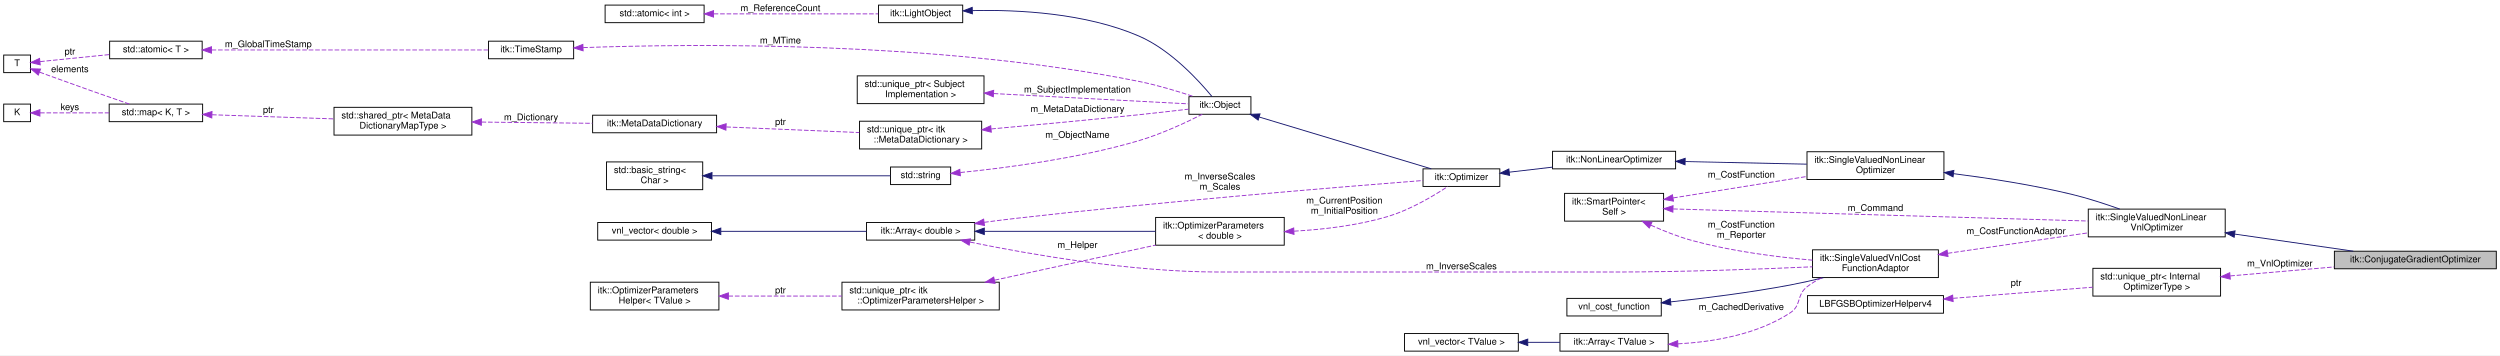
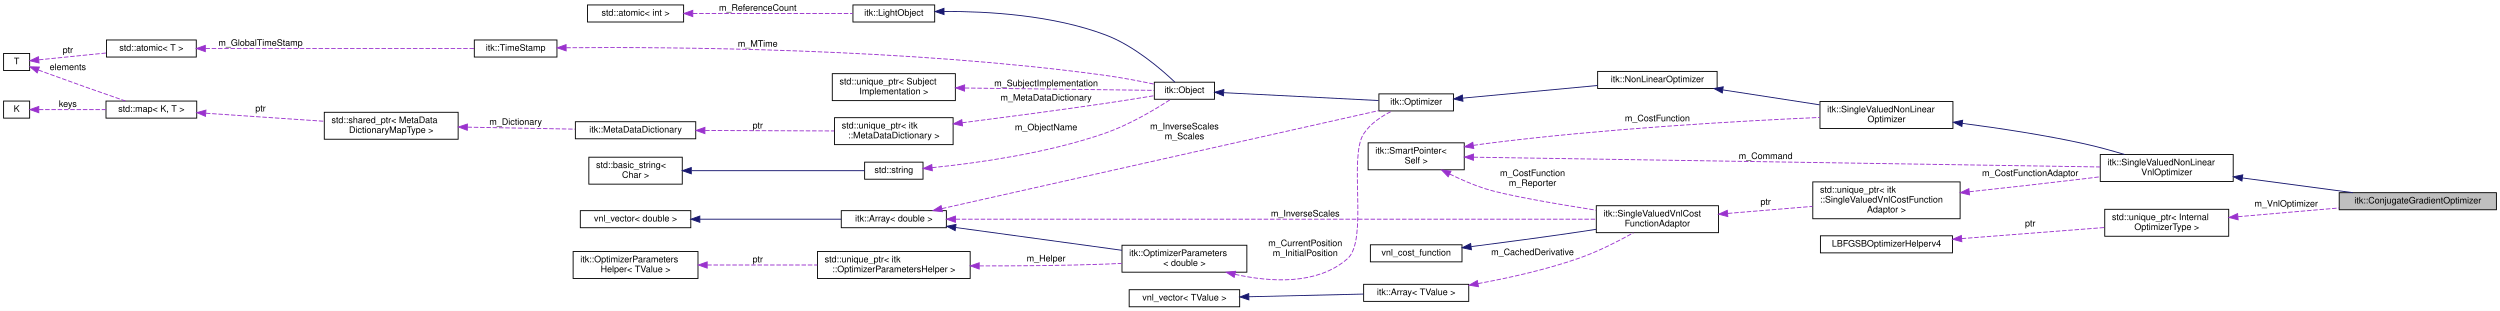
- <svg xmlns="http://www.w3.org/2000/svg" xmlns:xlink="http://www.w3.org/1999/xlink" width="2702pt" height="384pt" viewBox="0.00 0.00 2702.00 384.00">
-   <g id="graph0" class="graph" transform="scale(1 1) rotate(0) translate(4 380)">
-     <polygon fill="white" stroke="transparent" points="-4,4 -4,-380 2698,-380 2698,4 -4,4" />
+ <svg xmlns="http://www.w3.org/2000/svg" xmlns:xlink="http://www.w3.org/1999/xlink" width="2783pt" height="346pt" viewBox="0.00 0.00 2783.00 346.00">
+   <g id="graph0" class="graph" transform="scale(1 1) rotate(0) translate(4 342)">
+     <polygon fill="white" stroke="transparent" points="-4,4 -4,-342 2779,-342 2779,4 -4,4" />
    <g id="node1" class="node">
      <g id="a_node1">
        <a xlink:title="Wrap of the vnl_conjugate_gradient.">
-           <polygon fill="#bfbfbf" stroke="black" points="2519,-89.5 2519,-108.5 2694,-108.5 2694,-89.5 2519,-89.5" />
-           <text text-anchor="middle" x="2606.5" y="-96.5" font-family="Helvetica,sans-Serif" font-size="10.00">itk::ConjugateGradientOptimizer</text>
+           <polygon fill="#bfbfbf" stroke="black" points="2600,-108.5 2600,-127.5 2775,-127.5 2775,-108.5 2600,-108.5" />
+           <text text-anchor="middle" x="2687.5" y="-115.5" font-family="Helvetica,sans-Serif" font-size="10.00">itk::ConjugateGradientOptimizer</text>
        </a>
      </g>
    </g>
    <g id="node2" class="node">
      <g id="a_node2">
        <a xlink:href="classitk_1_1SingleValuedNonLinearVnlOptimizer.html" target="_top" xlink:title="This class is a base for the Optimization methods that optimize a single valued function.">
-           <polygon fill="white" stroke="black" points="2253,-124 2253,-154 2401,-154 2401,-124 2253,-124" />
-           <text text-anchor="start" x="2261" y="-142" font-family="Helvetica,sans-Serif" font-size="10.00">itk::SingleValuedNonLinear</text>
-           <text text-anchor="middle" x="2327" y="-131" font-family="Helvetica,sans-Serif" font-size="10.00">VnlOptimizer</text>
+           <polygon fill="white" stroke="black" points="2334,-140 2334,-170 2482,-170 2482,-140 2334,-140" />
+           <text text-anchor="start" x="2342" y="-158" font-family="Helvetica,sans-Serif" font-size="10.00">itk::SingleValuedNonLinear</text>
+           <text text-anchor="middle" x="2408" y="-147" font-family="Helvetica,sans-Serif" font-size="10.00">VnlOptimizer</text>
        </a>
      </g>
    </g>
    <g id="edge1" class="edge">
-       <path fill="none" stroke="midnightblue" d="M2411.25,-127C2452.26,-121.09 2501.01,-114.06 2539.42,-108.53" />
-       <polygon fill="midnightblue" stroke="midnightblue" points="2410.67,-123.55 2401.27,-128.44 2411.67,-130.48 2410.67,-123.55" />
+       <path fill="none" stroke="midnightblue" d="M2492.58,-143.86C2531.69,-138.64 2577.78,-132.5 2615.22,-127.5" />
+       <polygon fill="midnightblue" stroke="midnightblue" points="2491.72,-140.44 2482.27,-145.23 2492.65,-147.38 2491.72,-140.44" />
    </g>
    <g id="node3" class="node">
      <g id="a_node3">
        <a xlink:href="classitk_1_1SingleValuedNonLinearOptimizer.html" target="_top" xlink:title="This class is a base for the Optimization methods that optimize a single valued function.">
-           <polygon fill="white" stroke="black" points="1949,-186 1949,-216 2097,-216 2097,-186 1949,-186" />
-           <text text-anchor="start" x="1957" y="-204" font-family="Helvetica,sans-Serif" font-size="10.00">itk::SingleValuedNonLinear</text>
-           <text text-anchor="middle" x="2023" y="-193" font-family="Helvetica,sans-Serif" font-size="10.00">Optimizer</text>
+           <polygon fill="white" stroke="black" points="2022,-199 2022,-229 2170,-229 2170,-199 2022,-199" />
+           <text text-anchor="start" x="2030" y="-217" font-family="Helvetica,sans-Serif" font-size="10.00">itk::SingleValuedNonLinear</text>
+           <text text-anchor="middle" x="2096" y="-206" font-family="Helvetica,sans-Serif" font-size="10.00">Optimizer</text>
        </a>
      </g>
    </g>
    <g id="edge2" class="edge">
-       <path fill="none" stroke="midnightblue" d="M2107.64,-192.28C2146.66,-187.3 2193.54,-180.02 2235,-170 2252.36,-165.81 2271.1,-159.7 2287.04,-154.02" />
-       <polygon fill="midnightblue" stroke="midnightblue" points="2106.87,-188.84 2097.38,-193.55 2107.74,-195.79 2106.87,-188.84" />
+       <path fill="none" stroke="midnightblue" d="M2180.44,-204.66C2221.52,-199.34 2271.63,-191.77 2316,-182 2330.81,-178.74 2346.72,-174.34 2361.04,-170.03" />
+       <polygon fill="midnightblue" stroke="midnightblue" points="2179.95,-201.2 2170.48,-205.93 2180.84,-208.14 2179.95,-201.2" />
    </g>
    <g id="node4" class="node">
      <g id="a_node4">
        <a xlink:href="classitk_1_1NonLinearOptimizer.html" target="_top" xlink:title="Wrap of the vnl_nonlinear_minimizer to be adapted.">
-           <polygon fill="white" stroke="black" points="1674,-197.5 1674,-216.5 1807,-216.5 1807,-197.5 1674,-197.5" />
-           <text text-anchor="middle" x="1740.5" y="-204.5" font-family="Helvetica,sans-Serif" font-size="10.00">itk::NonLinearOptimizer</text>
+           <polygon fill="white" stroke="black" points="1774.5,-243.5 1774.5,-262.5 1907.5,-262.5 1907.5,-243.5 1774.5,-243.5" />
+           <text text-anchor="middle" x="1841" y="-250.5" font-family="Helvetica,sans-Serif" font-size="10.00">itk::NonLinearOptimizer</text>
        </a>
      </g>
    </g>
    <g id="edge3" class="edge">
-       <path fill="none" stroke="midnightblue" d="M1817.43,-205.38C1858.25,-204.5 1908.35,-203.43 1948.75,-202.57" />
-       <polygon fill="midnightblue" stroke="midnightblue" points="1817.19,-201.88 1807.26,-205.59 1817.34,-208.88 1817.19,-201.88" />
+       <path fill="none" stroke="midnightblue" d="M1914.12,-241.88C1947.78,-236.69 1987.79,-230.53 2021.61,-225.31" />
+       <polygon fill="midnightblue" stroke="midnightblue" points="1913.24,-238.48 1903.89,-243.46 1914.31,-245.4 1913.24,-238.48" />
    </g>
    <g id="node5" class="node">
      <g id="a_node5">
        <a xlink:href="classitk_1_1Optimizer.html" target="_top" xlink:title="Generic representation for an optimization method.">
-           <polygon fill="white" stroke="black" points="1534,-178.5 1534,-197.5 1617,-197.5 1617,-178.5 1534,-178.5" />
-           <text text-anchor="middle" x="1575.5" y="-185.5" font-family="Helvetica,sans-Serif" font-size="10.00">itk::Optimizer</text>
+           <polygon fill="white" stroke="black" points="1531,-218.5 1531,-237.5 1614,-237.5 1614,-218.5 1531,-218.5" />
+           <text text-anchor="middle" x="1572.5" y="-225.5" font-family="Helvetica,sans-Serif" font-size="10.00">itk::Optimizer</text>
        </a>
      </g>
    </g>
    <g id="edge4" class="edge">
-       <path fill="none" stroke="midnightblue" d="M1627.18,-193.91C1641.98,-195.63 1658.38,-197.54 1673.97,-199.36" />
-       <polygon fill="midnightblue" stroke="midnightblue" points="1627.55,-190.43 1617.21,-192.75 1626.74,-197.38 1627.55,-190.43" />
+       <path fill="none" stroke="midnightblue" d="M1624.41,-232.78C1667.01,-236.77 1728.09,-242.5 1774.37,-246.84" />
+       <polygon fill="midnightblue" stroke="midnightblue" points="1624.55,-229.27 1614.27,-231.82 1623.9,-236.24 1624.55,-229.27" />
    </g>
    <g id="node6" class="node">
      <g id="a_node6">
        <a xlink:href="classitk_1_1Object.html" target="_top" xlink:title="Base class for most ITK classes.">
-           <polygon fill="white" stroke="black" points="1281,-256.5 1281,-275.5 1348,-275.5 1348,-256.5 1281,-256.5" />
-           <text text-anchor="middle" x="1314.5" y="-263.5" font-family="Helvetica,sans-Serif" font-size="10.00">itk::Object</text>
+           <polygon fill="white" stroke="black" points="1281,-231.5 1281,-250.5 1348,-250.5 1348,-231.5 1281,-231.5" />
+           <text text-anchor="middle" x="1314.5" y="-238.5" font-family="Helvetica,sans-Serif" font-size="10.00">itk::Object</text>
        </a>
      </g>
    </g>
    <g id="edge5" class="edge">
-       <path fill="none" stroke="midnightblue" d="M1357.12,-253.46C1408.93,-237.86 1496.24,-211.57 1542.89,-197.52" />
-       <polygon fill="midnightblue" stroke="midnightblue" points="1355.82,-250.2 1347.26,-256.44 1357.84,-256.9 1355.82,-250.2" />
+       <path fill="none" stroke="midnightblue" d="M1358.24,-238.83C1406.18,-236.4 1483.38,-232.47 1530.57,-230.08" />
+       <polygon fill="midnightblue" stroke="midnightblue" points="1357.99,-235.34 1348.18,-239.34 1358.35,-242.33 1357.99,-235.34" />
    </g>
    <g id="node7" class="node">
      <g id="a_node7">
        <a xlink:href="classitk_1_1LightObject.html" target="_top" xlink:title="Light weight base class for most itk classes.">
-           <polygon fill="white" stroke="black" points="945.5,-355.5 945.5,-374.5 1036.5,-374.5 1036.5,-355.5 945.5,-355.5" />
-           <text text-anchor="middle" x="991" y="-362.5" font-family="Helvetica,sans-Serif" font-size="10.00">itk::LightObject</text>
+           <polygon fill="white" stroke="black" points="945.5,-317.5 945.5,-336.5 1036.5,-336.5 1036.5,-317.5 945.5,-317.5" />
+           <text text-anchor="middle" x="991" y="-324.5" font-family="Helvetica,sans-Serif" font-size="10.00">itk::LightObject</text>
        </a>
      </g>
    </g>
    <g id="edge6" class="edge">
-       <path fill="none" stroke="midnightblue" d="M1046.99,-368.55C1096.17,-369.64 1169.19,-365.99 1227,-341 1261.48,-326.09 1292.2,-292.32 1305.91,-275.66" />
-       <polygon fill="midnightblue" stroke="midnightblue" points="1046.97,-365.05 1036.87,-368.25 1046.76,-372.05 1046.97,-365.05" />
+       <path fill="none" stroke="midnightblue" d="M1046.91,-329.26C1095.73,-329.45 1168.27,-325.23 1227,-303 1258.45,-291.1 1288.9,-264.78 1303.88,-250.56" />
+       <polygon fill="midnightblue" stroke="midnightblue" points="1046.9,-325.76 1036.86,-329.15 1046.83,-332.76 1046.9,-325.76" />
    </g>
    <g id="node8" class="node">
      <g id="a_node8">
        <a xlink:title=" ">
-           <polygon fill="white" stroke="black" points="650,-355.5 650,-374.5 757,-374.5 757,-355.5 650,-355.5" />
-           <text text-anchor="middle" x="703.5" y="-362.5" font-family="Helvetica,sans-Serif" font-size="10.00">std::atomic&lt; int &gt;</text>
+           <polygon fill="white" stroke="black" points="650,-317.5 650,-336.5 757,-336.5 757,-317.5 650,-317.5" />
+           <text text-anchor="middle" x="703.5" y="-324.5" font-family="Helvetica,sans-Serif" font-size="10.00">std::atomic&lt; int &gt;</text>
        </a>
      </g>
    </g>
    <g id="edge7" class="edge">
-       <path fill="none" stroke="#9a32cd" stroke-dasharray="5,2" d="M767.31,-365C821.11,-365 897.26,-365 945.12,-365" />
-       <polygon fill="#9a32cd" stroke="#9a32cd" points="767.2,-361.5 757.2,-365 767.2,-368.5 767.2,-361.5" />
-       <text text-anchor="middle" x="839.5" y="-368" font-family="Helvetica,sans-Serif" font-size="10.00"> m_ReferenceCount</text>
+       <path fill="none" stroke="#9a32cd" stroke-dasharray="5,2" d="M767.31,-327C821.11,-327 897.26,-327 945.12,-327" />
+       <polygon fill="#9a32cd" stroke="#9a32cd" points="767.2,-323.5 757.2,-327 767.2,-330.5 767.2,-323.5" />
+       <text text-anchor="middle" x="839.5" y="-330" font-family="Helvetica,sans-Serif" font-size="10.00"> m_ReferenceCount</text>
    </g>
    <g id="node9" class="node">
      <g id="a_node9">
        <a xlink:href="classitk_1_1TimeStamp.html" target="_top" xlink:title="Generate a unique, increasing time value.">
-           <polygon fill="white" stroke="black" points="524,-316.5 524,-335.5 616,-335.5 616,-316.5 524,-316.5" />
-           <text text-anchor="middle" x="570" y="-323.5" font-family="Helvetica,sans-Serif" font-size="10.00">itk::TimeStamp</text>
+           <polygon fill="white" stroke="black" points="524,-278.5 524,-297.5 616,-297.5 616,-278.5 524,-278.5" />
+           <text text-anchor="middle" x="570" y="-285.5" font-family="Helvetica,sans-Serif" font-size="10.00">itk::TimeStamp</text>
        </a>
      </g>
    </g>
    <g id="edge8" class="edge">
-       <path fill="none" stroke="#9a32cd" stroke-dasharray="5,2" d="M626.3,-328.55C740.07,-332.62 1008.01,-336.11 1227,-292 1247.29,-287.91 1269.66,-281.13 1286.56,-275.51" />
-       <polygon fill="#9a32cd" stroke="#9a32cd" points="626.23,-325.05 616.11,-328.17 625.97,-332.04 626.23,-325.05" />
-       <text text-anchor="middle" x="839.5" y="-333" font-family="Helvetica,sans-Serif" font-size="10.00"> m_MTime</text>
+       <path fill="none" stroke="#9a32cd" stroke-dasharray="5,2" d="M626.35,-288.85C739.67,-289.85 1006.03,-288.39 1227,-258 1244.89,-255.54 1264.67,-251.74 1280.79,-248.35" />
+       <polygon fill="#9a32cd" stroke="#9a32cd" points="626.23,-285.35 616.19,-288.75 626.16,-292.35 626.23,-285.35" />
+       <text text-anchor="middle" x="839.5" y="-290" font-family="Helvetica,sans-Serif" font-size="10.00"> m_MTime</text>
    </g>
    <g id="node10" class="node">
      <g id="a_node10">
        <a xlink:title=" ">
-           <polygon fill="white" stroke="black" points="114.5,-316.5 114.5,-335.5 214.5,-335.5 214.5,-316.5 114.5,-316.5" />
-           <text text-anchor="middle" x="164.5" y="-323.5" font-family="Helvetica,sans-Serif" font-size="10.00">std::atomic&lt; T &gt;</text>
+           <polygon fill="white" stroke="black" points="114.5,-278.5 114.5,-297.5 214.5,-297.5 214.5,-278.5 114.5,-278.5" />
+           <text text-anchor="middle" x="164.5" y="-285.5" font-family="Helvetica,sans-Serif" font-size="10.00">std::atomic&lt; T &gt;</text>
        </a>
      </g>
    </g>
    <g id="edge9" class="edge">
-       <path fill="none" stroke="#9a32cd" stroke-dasharray="5,2" d="M224.66,-326C306.06,-326 450.8,-326 523.98,-326" />
-       <polygon fill="#9a32cd" stroke="#9a32cd" points="224.57,-322.5 214.57,-326 224.57,-329.5 224.57,-322.5" />
-       <text text-anchor="middle" x="286" y="-329" font-family="Helvetica,sans-Serif" font-size="10.00"> m_GlobalTimeStamp</text>
+       <path fill="none" stroke="#9a32cd" stroke-dasharray="5,2" d="M224.66,-288C306.06,-288 450.8,-288 523.98,-288" />
+       <polygon fill="#9a32cd" stroke="#9a32cd" points="224.57,-284.5 214.57,-288 224.57,-291.5 224.57,-284.5" />
+       <text text-anchor="middle" x="286" y="-291" font-family="Helvetica,sans-Serif" font-size="10.00"> m_GlobalTimeStamp</text>
    </g>
    <g id="node11" class="node">
      <g id="a_node11">
        <a xlink:title=" ">
-           <polygon fill="white" stroke="black" points="0,-301.5 0,-320.5 29,-320.5 29,-301.5 0,-301.5" />
-           <text text-anchor="middle" x="14.5" y="-308.5" font-family="Helvetica,sans-Serif" font-size="10.00">T</text>
+           <polygon fill="white" stroke="black" points="0,-263.5 0,-282.5 29,-282.5 29,-263.5 0,-263.5" />
+           <text text-anchor="middle" x="14.5" y="-270.5" font-family="Helvetica,sans-Serif" font-size="10.00">T</text>
        </a>
      </g>
    </g>
    <g id="edge10" class="edge">
-       <path fill="none" stroke="#9a32cd" stroke-dasharray="5,2" d="M39.33,-313.42C59.54,-315.46 89.19,-318.47 114.45,-321.03" />
-       <polygon fill="#9a32cd" stroke="#9a32cd" points="39.46,-309.91 29.16,-312.38 38.75,-316.87 39.46,-309.91" />
-       <text text-anchor="middle" x="71.5" y="-321" font-family="Helvetica,sans-Serif" font-size="10.00"> ptr</text>
+       <path fill="none" stroke="#9a32cd" stroke-dasharray="5,2" d="M39.33,-275.42C59.54,-277.46 89.19,-280.47 114.45,-283.03" />
+       <polygon fill="#9a32cd" stroke="#9a32cd" points="39.46,-271.91 29.16,-274.38 38.75,-278.87 39.46,-271.91" />
+       <text text-anchor="middle" x="71.5" y="-283" font-family="Helvetica,sans-Serif" font-size="10.00"> ptr</text>
    </g>
    <g id="node16" class="node">
      <g id="a_node16">
        <a xlink:title=" ">
-           <polygon fill="white" stroke="black" points="114,-248.5 114,-267.5 215,-267.5 215,-248.5 114,-248.5" />
-           <text text-anchor="middle" x="164.5" y="-255.5" font-family="Helvetica,sans-Serif" font-size="10.00">std::map&lt; K, T &gt;</text>
+           <polygon fill="white" stroke="black" points="114,-210.5 114,-229.5 215,-229.5 215,-210.5 114,-210.5" />
+           <text text-anchor="middle" x="164.5" y="-217.5" font-family="Helvetica,sans-Serif" font-size="10.00">std::map&lt; K, T &gt;</text>
        </a>
      </g>
    </g>
    <g id="edge17" class="edge">
-       <path fill="none" stroke="#9a32cd" stroke-dasharray="5,2" d="M38.86,-302.02C41.6,-300.99 44.36,-299.97 47,-299 77.2,-287.94 112.01,-275.76 135.65,-267.58" />
-       <polygon fill="#9a32cd" stroke="#9a32cd" points="37.38,-298.84 29.27,-305.67 39.86,-305.39 37.38,-298.84" />
-       <text text-anchor="middle" x="71.5" y="-302" font-family="Helvetica,sans-Serif" font-size="10.00"> elements</text>
+       <path fill="none" stroke="#9a32cd" stroke-dasharray="5,2" d="M38.86,-264.02C41.6,-262.99 44.36,-261.97 47,-261 77.2,-249.94 112.01,-237.76 135.65,-229.58" />
+       <polygon fill="#9a32cd" stroke="#9a32cd" points="37.38,-260.84 29.27,-267.67 39.86,-267.39 37.38,-260.84" />
+       <text text-anchor="middle" x="71.5" y="-264" font-family="Helvetica,sans-Serif" font-size="10.00"> elements</text>
    </g>
    <g id="node12" class="node">
      <g id="a_node12">
        <a xlink:title=" ">
-           <polygon fill="white" stroke="black" points="922.5,-268 922.5,-298 1059.5,-298 1059.5,-268 922.5,-268" />
-           <text text-anchor="start" x="930.5" y="-286" font-family="Helvetica,sans-Serif" font-size="10.00">std::unique_ptr&lt; Subject</text>
-           <text text-anchor="middle" x="991" y="-275" font-family="Helvetica,sans-Serif" font-size="10.00">Implementation &gt;</text>
+           <polygon fill="white" stroke="black" points="922.5,-230 922.5,-260 1059.5,-260 1059.5,-230 922.5,-230" />
+           <text text-anchor="start" x="930.5" y="-248" font-family="Helvetica,sans-Serif" font-size="10.00">std::unique_ptr&lt; Subject</text>
+           <text text-anchor="middle" x="991" y="-237" font-family="Helvetica,sans-Serif" font-size="10.00">Implementation &gt;</text>
        </a>
      </g>
    </g>
    <g id="edge11" class="edge">
-       <path fill="none" stroke="#9a32cd" stroke-dasharray="5,2" d="M1069.95,-278.88C1137.37,-275.31 1231.51,-270.34 1280.67,-267.74" />
-       <polygon fill="#9a32cd" stroke="#9a32cd" points="1069.59,-275.39 1059.79,-279.42 1069.96,-282.38 1069.59,-275.39" />
-       <text text-anchor="middle" x="1160.5" y="-280" font-family="Helvetica,sans-Serif" font-size="10.00"> m_SubjectImplementation</text>
+       <path fill="none" stroke="#9a32cd" stroke-dasharray="5,2" d="M1069.95,-244.03C1137.37,-243.19 1231.51,-242.02 1280.67,-241.41" />
+       <polygon fill="#9a32cd" stroke="#9a32cd" points="1069.74,-240.53 1059.79,-244.16 1069.83,-247.53 1069.74,-240.53" />
+       <text text-anchor="middle" x="1160.5" y="-246" font-family="Helvetica,sans-Serif" font-size="10.00"> m_SubjectImplementation</text>
    </g>
    <g id="node13" class="node">
      <g id="a_node13">
        <a xlink:title=" ">
-           <polygon fill="white" stroke="black" points="925,-219 925,-249 1057,-249 1057,-219 925,-219" />
-           <text text-anchor="start" x="933" y="-237" font-family="Helvetica,sans-Serif" font-size="10.00">std::unique_ptr&lt; itk</text>
-           <text text-anchor="middle" x="991" y="-226" font-family="Helvetica,sans-Serif" font-size="10.00">::MetaDataDictionary &gt;</text>
+           <polygon fill="white" stroke="black" points="925,-181 925,-211 1057,-211 1057,-181 925,-181" />
+           <text text-anchor="start" x="933" y="-199" font-family="Helvetica,sans-Serif" font-size="10.00">std::unique_ptr&lt; itk</text>
+           <text text-anchor="middle" x="991" y="-188" font-family="Helvetica,sans-Serif" font-size="10.00">::MetaDataDictionary &gt;</text>
        </a>
      </g>
    </g>
    <g id="edge12" class="edge">
-       <path fill="none" stroke="#9a32cd" stroke-dasharray="5,2" d="M1067.34,-240.63C1113.46,-244.8 1173.67,-250.42 1227,-256 1244.74,-257.86 1264.51,-260.13 1280.66,-262.03" />
-       <polygon fill="#9a32cd" stroke="#9a32cd" points="1067.4,-237.12 1057.12,-239.71 1066.77,-244.1 1067.4,-237.12" />
-       <text text-anchor="middle" x="1160.5" y="-259" font-family="Helvetica,sans-Serif" font-size="10.00"> m_MetaDataDictionary</text>
+       <path fill="none" stroke="#9a32cd" stroke-dasharray="5,2" d="M1067.08,-205.34C1113.26,-211.22 1173.61,-219.16 1227,-227 1244.76,-229.61 1264.53,-232.79 1280.68,-235.46" />
+       <polygon fill="#9a32cd" stroke="#9a32cd" points="1067.52,-201.86 1057.16,-204.07 1066.64,-208.81 1067.52,-201.86" />
+       <text text-anchor="middle" x="1160.5" y="-230" font-family="Helvetica,sans-Serif" font-size="10.00"> m_MetaDataDictionary</text>
    </g>
    <g id="node14" class="node">
      <g id="a_node14">
        <a xlink:href="classitk_1_1MetaDataDictionary.html" target="_top" xlink:title="Provides a mechanism for storing a collection of arbitrary data types.">
-           <polygon fill="white" stroke="black" points="636.5,-236.5 636.5,-255.5 770.5,-255.5 770.5,-236.5 636.5,-236.5" />
-           <text text-anchor="middle" x="703.5" y="-243.5" font-family="Helvetica,sans-Serif" font-size="10.00">itk::MetaDataDictionary</text>
+           <polygon fill="white" stroke="black" points="636.5,-187.5 636.5,-206.5 770.5,-206.5 770.5,-187.5 636.5,-187.5" />
+           <text text-anchor="middle" x="703.5" y="-194.5" font-family="Helvetica,sans-Serif" font-size="10.00">itk::MetaDataDictionary</text>
        </a>
      </g>
    </g>
    <g id="edge13" class="edge">
-       <path fill="none" stroke="#9a32cd" stroke-dasharray="5,2" d="M780.98,-242.79C825.82,-240.9 881.87,-238.55 924.63,-236.75" />
-       <polygon fill="#9a32cd" stroke="#9a32cd" points="780.56,-239.3 770.72,-243.22 780.86,-246.29 780.56,-239.3" />
-       <text text-anchor="middle" x="839.5" y="-245" font-family="Helvetica,sans-Serif" font-size="10.00"> ptr</text>
+       <path fill="none" stroke="#9a32cd" stroke-dasharray="5,2" d="M780.98,-196.73C825.82,-196.58 881.87,-196.38 924.63,-196.23" />
+       <polygon fill="#9a32cd" stroke="#9a32cd" points="780.7,-193.23 770.72,-196.77 780.73,-200.23 780.7,-193.23" />
+       <text text-anchor="middle" x="839.5" y="-199" font-family="Helvetica,sans-Serif" font-size="10.00"> ptr</text>
    </g>
    <g id="node15" class="node">
      <g id="a_node15">
        <a xlink:title=" ">
-           <polygon fill="white" stroke="black" points="357,-234 357,-264 506,-264 506,-234 357,-234" />
-           <text text-anchor="start" x="365" y="-252" font-family="Helvetica,sans-Serif" font-size="10.00">std::shared_ptr&lt; MetaData</text>
-           <text text-anchor="middle" x="431.5" y="-241" font-family="Helvetica,sans-Serif" font-size="10.00">DictionaryMapType &gt;</text>
+           <polygon fill="white" stroke="black" points="357,-187 357,-217 506,-217 506,-187 357,-187" />
+           <text text-anchor="start" x="365" y="-205" font-family="Helvetica,sans-Serif" font-size="10.00">std::shared_ptr&lt; MetaData</text>
+           <text text-anchor="middle" x="431.5" y="-194" font-family="Helvetica,sans-Serif" font-size="10.00">DictionaryMapType &gt;</text>
        </a>
      </g>
    </g>
    <g id="edge14" class="edge">
-       <path fill="none" stroke="#9a32cd" stroke-dasharray="5,2" d="M516.45,-248.07C555,-247.64 600.07,-247.14 636.19,-246.74" />
-       <polygon fill="#9a32cd" stroke="#9a32cd" points="516.24,-244.57 506.28,-248.18 516.32,-251.57 516.24,-244.57" />
-       <text text-anchor="middle" x="570" y="-250" font-family="Helvetica,sans-Serif" font-size="10.00"> m_Dictionary</text>
+       <path fill="none" stroke="#9a32cd" stroke-dasharray="5,2" d="M516.45,-200.45C555,-199.73 600.07,-198.9 636.19,-198.23" />
+       <polygon fill="#9a32cd" stroke="#9a32cd" points="516.21,-196.95 506.28,-200.63 516.34,-203.95 516.21,-196.95" />
+       <text text-anchor="middle" x="570" y="-203" font-family="Helvetica,sans-Serif" font-size="10.00"> m_Dictionary</text>
    </g>
    <g id="edge15" class="edge">
-       <path fill="none" stroke="#9a32cd" stroke-dasharray="5,2" d="M225.18,-255.97C264.19,-254.65 315.41,-252.91 356.93,-251.5" />
-       <polygon fill="#9a32cd" stroke="#9a32cd" points="224.91,-252.48 215.03,-256.32 225.15,-259.48 224.91,-252.48" />
-       <text text-anchor="middle" x="286" y="-258" font-family="Helvetica,sans-Serif" font-size="10.00"> ptr</text>
+       <path fill="none" stroke="#9a32cd" stroke-dasharray="5,2" d="M225.18,-215.95C264.19,-213.3 315.41,-209.82 356.93,-207" />
+       <polygon fill="#9a32cd" stroke="#9a32cd" points="224.77,-212.47 215.03,-216.64 225.25,-219.45 224.77,-212.47" />
+       <text text-anchor="middle" x="286" y="-218" font-family="Helvetica,sans-Serif" font-size="10.00"> ptr</text>
    </g>
    <g id="node17" class="node">
      <g id="a_node17">
        <a xlink:title=" ">
-           <polygon fill="white" stroke="black" points="0,-248.5 0,-267.5 29,-267.5 29,-248.5 0,-248.5" />
-           <text text-anchor="middle" x="14.5" y="-255.5" font-family="Helvetica,sans-Serif" font-size="10.00">K</text>
+           <polygon fill="white" stroke="black" points="0,-210.5 0,-229.5 29,-229.5 29,-210.5 0,-210.5" />
+           <text text-anchor="middle" x="14.5" y="-217.5" font-family="Helvetica,sans-Serif" font-size="10.00">K</text>
        </a>
      </g>
    </g>
    <g id="edge16" class="edge">
-       <path fill="none" stroke="#9a32cd" stroke-dasharray="5,2" d="M39.24,-258C59.28,-258 88.63,-258 113.78,-258" />
-       <polygon fill="#9a32cd" stroke="#9a32cd" points="39.16,-254.5 29.16,-258 39.16,-261.5 39.16,-254.5" />
-       <text text-anchor="middle" x="71.5" y="-261" font-family="Helvetica,sans-Serif" font-size="10.00"> keys</text>
+       <path fill="none" stroke="#9a32cd" stroke-dasharray="5,2" d="M39.24,-220C59.28,-220 88.63,-220 113.78,-220" />
+       <polygon fill="#9a32cd" stroke="#9a32cd" points="39.16,-216.5 29.16,-220 39.16,-223.5 39.16,-216.5" />
+       <text text-anchor="middle" x="71.5" y="-223" font-family="Helvetica,sans-Serif" font-size="10.00"> keys</text>
    </g>
    <g id="node18" class="node">
      <g id="a_node18">
        <a xlink:title=" ">
-           <polygon fill="white" stroke="black" points="958.5,-180.5 958.5,-199.5 1023.5,-199.5 1023.5,-180.5 958.5,-180.5" />
-           <text text-anchor="middle" x="991" y="-187.5" font-family="Helvetica,sans-Serif" font-size="10.00">std::string</text>
+           <polygon fill="white" stroke="black" points="958.5,-142.5 958.5,-161.5 1023.5,-161.5 1023.5,-142.5 958.5,-142.5" />
+           <text text-anchor="middle" x="991" y="-149.5" font-family="Helvetica,sans-Serif" font-size="10.00">std::string</text>
        </a>
      </g>
    </g>
    <g id="edge18" class="edge">
-       <path fill="none" stroke="#9a32cd" stroke-dasharray="5,2" d="M1033.96,-193.55C1081.53,-198.31 1161.04,-208.52 1227,-228 1251.54,-235.25 1278.29,-247.77 1295.45,-256.45" />
-       <polygon fill="#9a32cd" stroke="#9a32cd" points="1034.03,-190.04 1023.74,-192.56 1033.35,-197.01 1034.03,-190.04" />
-       <text text-anchor="middle" x="1160.5" y="-231" font-family="Helvetica,sans-Serif" font-size="10.00"> m_ObjectName</text>
+       <path fill="none" stroke="#9a32cd" stroke-dasharray="5,2" d="M1033.58,-155.37C1081.36,-160.17 1161.6,-171.06 1227,-194 1253.93,-203.45 1282.54,-220.57 1299.17,-231.33" />
+       <polygon fill="#9a32cd" stroke="#9a32cd" points="1033.9,-151.89 1023.61,-154.41 1033.23,-158.86 1033.9,-151.89" />
+       <text text-anchor="middle" x="1160.5" y="-197" font-family="Helvetica,sans-Serif" font-size="10.00"> m_ObjectName</text>
    </g>
    <g id="node19" class="node">
      <g id="a_node19">
        <a xlink:title=" ">
-           <polygon fill="white" stroke="black" points="651.5,-175 651.5,-205 755.5,-205 755.5,-175 651.5,-175" />
-           <text text-anchor="start" x="659.5" y="-193" font-family="Helvetica,sans-Serif" font-size="10.00">std::basic_string&lt;</text>
-           <text text-anchor="middle" x="703.5" y="-182" font-family="Helvetica,sans-Serif" font-size="10.00"> Char &gt;</text>
+           <polygon fill="white" stroke="black" points="651.5,-137 651.5,-167 755.5,-167 755.5,-137 651.5,-137" />
+           <text text-anchor="start" x="659.5" y="-155" font-family="Helvetica,sans-Serif" font-size="10.00">std::basic_string&lt;</text>
+           <text text-anchor="middle" x="703.5" y="-144" font-family="Helvetica,sans-Serif" font-size="10.00"> Char &gt;</text>
        </a>
      </g>
    </g>
    <g id="edge19" class="edge">
-       <path fill="none" stroke="midnightblue" d="M765.88,-190C825.01,-190 912.12,-190 958.4,-190" />
-       <polygon fill="midnightblue" stroke="midnightblue" points="765.54,-186.5 755.54,-190 765.54,-193.5 765.54,-186.5" />
+       <path fill="none" stroke="midnightblue" d="M765.88,-152C825.01,-152 912.12,-152 958.4,-152" />
+       <polygon fill="midnightblue" stroke="midnightblue" points="765.54,-148.5 755.54,-152 765.54,-155.5 765.54,-148.5" />
    </g>
    <g id="node20" class="node">
      <g id="a_node20">
        <a xlink:href="classitk_1_1OptimizerParameters.html" target="_top" xlink:title=" ">
-           <polygon fill="white" stroke="black" points="1245,-115 1245,-145 1384,-145 1384,-115 1245,-115" />
-           <text text-anchor="start" x="1253" y="-133" font-family="Helvetica,sans-Serif" font-size="10.00">itk::OptimizerParameters</text>
-           <text text-anchor="middle" x="1314.5" y="-122" font-family="Helvetica,sans-Serif" font-size="10.00">&lt; double &gt;</text>
+           <polygon fill="white" stroke="black" points="1245,-39 1245,-69 1384,-69 1384,-39 1245,-39" />
+           <text text-anchor="start" x="1253" y="-57" font-family="Helvetica,sans-Serif" font-size="10.00">itk::OptimizerParameters</text>
+           <text text-anchor="middle" x="1314.5" y="-46" font-family="Helvetica,sans-Serif" font-size="10.00">&lt; double &gt;</text>
        </a>
      </g>
    </g>
    <g id="edge20" class="edge">
-       <path fill="none" stroke="#9a32cd" stroke-dasharray="5,2" d="M1394.64,-130.15C1426.66,-131.97 1463.63,-136.35 1496,-146 1520.29,-153.24 1545.68,-168.44 1560.78,-178.43" />
-       <polygon fill="#9a32cd" stroke="#9a32cd" points="1394.59,-126.65 1384.43,-129.65 1394.24,-133.64 1394.59,-126.65" />
-       <text text-anchor="middle" x="1449" y="-160" font-family="Helvetica,sans-Serif" font-size="10.00"> m_CurrentPosition</text>
-       <text text-anchor="middle" x="1449" y="-149" font-family="Helvetica,sans-Serif" font-size="10.00">m_InitialPosition</text>
+       <path fill="none" stroke="#9a32cd" stroke-dasharray="5,2" d="M1370.76,-36.6C1410.38,-27.86 1462.47,-24.54 1496,-54 1519.4,-74.56 1497.02,-166.89 1514,-193 1521.45,-204.46 1534.1,-212.76 1545.64,-218.39" />
+       <polygon fill="#9a32cd" stroke="#9a32cd" points="1369.89,-33.21 1360.97,-38.93 1371.51,-40.02 1369.89,-33.21" />
+       <text text-anchor="middle" x="1449" y="-68" font-family="Helvetica,sans-Serif" font-size="10.00"> m_CurrentPosition</text>
+       <text text-anchor="middle" x="1449" y="-57" font-family="Helvetica,sans-Serif" font-size="10.00">m_InitialPosition</text>
    </g>
    <g id="node21" class="node">
      <g id="a_node21">
        <a xlink:href="classitk_1_1Array.html" target="_top" xlink:title=" ">
-           <polygon fill="white" stroke="black" points="932.5,-120.5 932.5,-139.5 1049.5,-139.5 1049.5,-120.5 932.5,-120.5" />
-           <text text-anchor="middle" x="991" y="-127.5" font-family="Helvetica,sans-Serif" font-size="10.00">itk::Array&lt; double &gt;</text>
+           <polygon fill="white" stroke="black" points="932.5,-88.5 932.5,-107.5 1049.5,-107.5 1049.5,-88.5 932.5,-88.5" />
+           <text text-anchor="middle" x="991" y="-95.5" font-family="Helvetica,sans-Serif" font-size="10.00">itk::Array&lt; double &gt;</text>
        </a>
      </g>
    </g>
    <g id="edge25" class="edge">
-       <path fill="none" stroke="#9a32cd" stroke-dasharray="5,2" d="M1059.62,-139.72C1071.09,-141.24 1082.87,-142.73 1094,-144 1256.71,-162.61 1451.13,-178.45 1533.94,-184.91" />
-       <polygon fill="#9a32cd" stroke="#9a32cd" points="1060.04,-136.24 1049.66,-138.38 1059.11,-143.18 1060.04,-136.24" />
-       <text text-anchor="middle" x="1314.5" y="-186" font-family="Helvetica,sans-Serif" font-size="10.00"> m_InverseScales</text>
-       <text text-anchor="middle" x="1314.5" y="-175" font-family="Helvetica,sans-Serif" font-size="10.00">m_Scales</text>
+       <path fill="none" stroke="#9a32cd" stroke-dasharray="5,2" d="M1044.53,-109.78C1158.84,-135.43 1428.11,-195.83 1530.77,-218.86" />
+       <polygon fill="#9a32cd" stroke="#9a32cd" points="1045.14,-106.33 1034.61,-107.56 1043.6,-113.16 1045.14,-106.33" />
+       <text text-anchor="middle" x="1314.5" y="-198" font-family="Helvetica,sans-Serif" font-size="10.00"> m_InverseScales</text>
+       <text text-anchor="middle" x="1314.5" y="-187" font-family="Helvetica,sans-Serif" font-size="10.00">m_Scales</text>
    </g>
    <g id="edge21" class="edge">
-       <path fill="none" stroke="midnightblue" d="M1060.09,-130C1114.5,-130 1190.42,-130 1244.95,-130" />
-       <polygon fill="midnightblue" stroke="midnightblue" points="1059.85,-126.5 1049.85,-130 1059.85,-133.5 1059.85,-126.5" />
-     </g>
-     <g id="node26" class="node">
-       <g id="a_node26">
+       <path fill="none" stroke="midnightblue" d="M1060.09,-88.68C1114.5,-81.23 1190.42,-70.84 1244.95,-63.38" />
+       <polygon fill="midnightblue" stroke="midnightblue" points="1059.28,-85.26 1049.85,-90.08 1060.23,-92.19 1059.28,-85.26" />
+     </g>
+     <g id="node27" class="node">
+       <g id="a_node27">
        <a xlink:href="classitk_1_1SingleValuedVnlCostFunctionAdaptor.html" target="_top" xlink:title="This class is an Adaptor that allows to pass itk::SingleValuedCostFunctions to vnl_optimizers expecti...">
-           <polygon fill="white" stroke="black" points="1955,-80 1955,-110 2091,-110 2091,-80 1955,-80" />
-           <text text-anchor="start" x="1963" y="-98" font-family="Helvetica,sans-Serif" font-size="10.00">itk::SingleValuedVnlCost</text>
-           <text text-anchor="middle" x="2023" y="-87" font-family="Helvetica,sans-Serif" font-size="10.00">FunctionAdaptor</text>
-         </a>
-       </g>
-     </g>
-     <g id="edge30" class="edge">
-       <path fill="none" stroke="#9a32cd" stroke-dasharray="5,2" d="M1044.54,-118.34C1107.95,-105.3 1217.98,-86 1313.5,-86 1313.5,-86 1313.5,-86 1741.5,-86 1814.46,-86 1898.05,-89.08 1954.86,-91.64" />
-       <polygon fill="#9a32cd" stroke="#9a32cd" points="1043.47,-114.99 1034.39,-120.45 1044.9,-121.84 1043.47,-114.99" />
-       <text text-anchor="middle" x="1575.5" y="-89" font-family="Helvetica,sans-Serif" font-size="10.00"> m_InverseScales</text>
+           <polygon fill="white" stroke="black" points="1773,-83 1773,-113 1909,-113 1909,-83 1773,-83" />
+           <text text-anchor="start" x="1781" y="-101" font-family="Helvetica,sans-Serif" font-size="10.00">itk::SingleValuedVnlCost</text>
+           <text text-anchor="middle" x="1841" y="-90" font-family="Helvetica,sans-Serif" font-size="10.00">FunctionAdaptor</text>
+         </a>
+       </g>
+     </g>
+     <g id="edge31" class="edge">
+       <path fill="none" stroke="#9a32cd" stroke-dasharray="5,2" d="M1059.74,-98C1218.73,-98 1614.27,-98 1772.76,-98" />
+       <polygon fill="#9a32cd" stroke="#9a32cd" points="1059.62,-94.5 1049.62,-98 1059.62,-101.5 1059.62,-94.5" />
+       <text text-anchor="middle" x="1449" y="-101" font-family="Helvetica,sans-Serif" font-size="10.00"> m_InverseScales</text>
    </g>
    <g id="node22" class="node">
      <g id="a_node22">
        <a xlink:title=" ">
-           <polygon fill="white" stroke="black" points="642,-120.5 642,-139.5 765,-139.5 765,-120.5 642,-120.5" />
-           <text text-anchor="middle" x="703.5" y="-127.5" font-family="Helvetica,sans-Serif" font-size="10.00">vnl_vector&lt; double &gt;</text>
+           <polygon fill="white" stroke="black" points="642,-88.5 642,-107.5 765,-107.5 765,-88.5 642,-88.5" />
+           <text text-anchor="middle" x="703.5" y="-95.5" font-family="Helvetica,sans-Serif" font-size="10.00">vnl_vector&lt; double &gt;</text>
        </a>
      </g>
    </g>
    <g id="edge22" class="edge">
-       <path fill="none" stroke="midnightblue" d="M775.15,-130C823.6,-130 887.09,-130 932.46,-130" />
-       <polygon fill="midnightblue" stroke="midnightblue" points="775.05,-126.5 765.05,-130 775.05,-133.5 775.05,-126.5" />
+       <path fill="none" stroke="midnightblue" d="M775.15,-98C823.6,-98 887.09,-98 932.46,-98" />
+       <polygon fill="midnightblue" stroke="midnightblue" points="775.05,-94.5 765.05,-98 775.05,-101.5 775.05,-94.5" />
    </g>
    <g id="node23" class="node">
      <g id="a_node23">
        <a xlink:title=" ">
-           <polygon fill="white" stroke="black" points="906,-45 906,-75 1076,-75 1076,-45 906,-45" />
-           <text text-anchor="start" x="914" y="-63" font-family="Helvetica,sans-Serif" font-size="10.00">std::unique_ptr&lt; itk</text>
-           <text text-anchor="middle" x="991" y="-52" font-family="Helvetica,sans-Serif" font-size="10.00">::OptimizerParametersHelper &gt;</text>
+           <polygon fill="white" stroke="black" points="906,-32 906,-62 1076,-62 1076,-32 906,-32" />
+           <text text-anchor="start" x="914" y="-50" font-family="Helvetica,sans-Serif" font-size="10.00">std::unique_ptr&lt; itk</text>
+           <text text-anchor="middle" x="991" y="-39" font-family="Helvetica,sans-Serif" font-size="10.00">::OptimizerParametersHelper &gt;</text>
        </a>
      </g>
    </g>
    <g id="edge23" class="edge">
-       <path fill="none" stroke="#9a32cd" stroke-dasharray="5,2" d="M1071.06,-77.21C1124.36,-88.82 1193.97,-103.97 1244.92,-115.07" />
-       <polygon fill="#9a32cd" stroke="#9a32cd" points="1071.49,-73.72 1060.97,-75.02 1070,-80.56 1071.49,-73.72" />
-       <text text-anchor="middle" x="1160.5" y="-112" font-family="Helvetica,sans-Serif" font-size="10.00"> m_Helper</text>
+       <path fill="none" stroke="#9a32cd" stroke-dasharray="5,2" d="M1086.21,-46C1129.16,-45.91 1180.67,-46.3 1227,-48 1232.72,-48.21 1238.64,-48.49 1244.59,-48.81" />
+       <polygon fill="#9a32cd" stroke="#9a32cd" points="1086.04,-42.5 1076.05,-46.04 1086.06,-49.5 1086.04,-42.5" />
+       <text text-anchor="middle" x="1160.5" y="-51" font-family="Helvetica,sans-Serif" font-size="10.00"> m_Helper</text>
    </g>
    <g id="node24" class="node">
      <g id="a_node24">
        <a xlink:href="classitk_1_1OptimizerParametersHelper.html" target="_top" xlink:title="Basic helper class to manage parameter data as an Array type, the default type.">
-           <polygon fill="white" stroke="black" points="634,-45 634,-75 773,-75 773,-45 634,-45" />
-           <text text-anchor="start" x="642" y="-63" font-family="Helvetica,sans-Serif" font-size="10.00">itk::OptimizerParameters</text>
-           <text text-anchor="middle" x="703.5" y="-52" font-family="Helvetica,sans-Serif" font-size="10.00">Helper&lt; TValue &gt;</text>
+           <polygon fill="white" stroke="black" points="634,-32 634,-62 773,-62 773,-32 634,-32" />
+           <text text-anchor="start" x="642" y="-50" font-family="Helvetica,sans-Serif" font-size="10.00">itk::OptimizerParameters</text>
+           <text text-anchor="middle" x="703.5" y="-39" font-family="Helvetica,sans-Serif" font-size="10.00">Helper&lt; TValue &gt;</text>
        </a>
      </g>
    </g>
    <g id="edge24" class="edge">
-       <path fill="none" stroke="#9a32cd" stroke-dasharray="5,2" d="M783.26,-60C821.32,-60 867.04,-60 905.79,-60" />
-       <polygon fill="#9a32cd" stroke="#9a32cd" points="783.25,-56.5 773.25,-60 783.25,-63.5 783.25,-56.5" />
-       <text text-anchor="middle" x="839.5" y="-63" font-family="Helvetica,sans-Serif" font-size="10.00"> ptr</text>
+       <path fill="none" stroke="#9a32cd" stroke-dasharray="5,2" d="M783.26,-47C821.32,-47 867.04,-47 905.79,-47" />
+       <polygon fill="#9a32cd" stroke="#9a32cd" points="783.25,-43.5 773.25,-47 783.25,-50.5 783.25,-43.5" />
+       <text text-anchor="middle" x="839.5" y="-50" font-family="Helvetica,sans-Serif" font-size="10.00"> ptr</text>
    </g>
    <g id="node25" class="node">
      <g id="a_node25">
        <a xlink:href="classitk_1_1SmartPointer.html" target="_top" xlink:title=" ">
-           <polygon fill="white" stroke="black" points="1687,-141 1687,-171 1794,-171 1794,-141 1687,-141" />
-           <text text-anchor="start" x="1695" y="-159" font-family="Helvetica,sans-Serif" font-size="10.00">itk::SmartPointer&lt;</text>
-           <text text-anchor="middle" x="1740.5" y="-148" font-family="Helvetica,sans-Serif" font-size="10.00"> Self &gt;</text>
-         </a>
-       </g>
-     </g>
-     <g id="edge33" class="edge">
-       <path fill="none" stroke="#9a32cd" stroke-dasharray="5,2" d="M1804.33,-154.17C1913.35,-151 2136.99,-144.5 2252.83,-141.13" />
-       <polygon fill="#9a32cd" stroke="#9a32cd" points="1804.04,-150.68 1794.14,-154.47 1804.24,-157.68 1804.04,-150.68" />
-       <text text-anchor="middle" x="2023" y="-152" font-family="Helvetica,sans-Serif" font-size="10.00"> m_Command</text>
+           <polygon fill="white" stroke="black" points="1519,-153 1519,-183 1626,-183 1626,-153 1519,-153" />
+           <text text-anchor="start" x="1527" y="-171" font-family="Helvetica,sans-Serif" font-size="10.00">itk::SmartPointer&lt;</text>
+           <text text-anchor="middle" x="1572.5" y="-160" font-family="Helvetica,sans-Serif" font-size="10.00"> Self &gt;</text>
+         </a>
+       </g>
+     </g>
+     <g id="edge34" class="edge">
+       <path fill="none" stroke="#9a32cd" stroke-dasharray="5,2" d="M1636.34,-167.02C1787.84,-164.66 2172.59,-158.66 2333.99,-156.14" />
+       <polygon fill="#9a32cd" stroke="#9a32cd" points="1636.22,-163.52 1626.27,-167.18 1636.32,-170.52 1636.22,-163.52" />
+       <text text-anchor="middle" x="1961.5" y="-165" font-family="Helvetica,sans-Serif" font-size="10.00"> m_Command</text>
    </g>
    <g id="edge26" class="edge">
-       <path fill="none" stroke="#9a32cd" stroke-dasharray="5,2" d="M1804.27,-166.07C1847.1,-172.94 1903.96,-182.06 1948.84,-189.26" />
-       <polygon fill="#9a32cd" stroke="#9a32cd" points="1804.69,-162.59 1794.26,-164.46 1803.58,-169.5 1804.69,-162.59" />
-       <text text-anchor="middle" x="1878" y="-188" font-family="Helvetica,sans-Serif" font-size="10.00"> m_CostFunction</text>
-     </g>
-     <g id="edge29" class="edge">
-       <path fill="none" stroke="#9a32cd" stroke-dasharray="5,2" d="M1780.13,-136.66C1793.98,-130.45 1809.9,-124.12 1825,-120 1867.4,-108.42 1916.43,-102.17 1954.97,-98.82" />
-       <polygon fill="#9a32cd" stroke="#9a32cd" points="1778.53,-133.54 1770.91,-140.91 1781.46,-139.9 1778.53,-133.54" />
-       <text text-anchor="middle" x="1878" y="-134" font-family="Helvetica,sans-Serif" font-size="10.00"> m_CostFunction</text>
-       <text text-anchor="middle" x="1878" y="-123" font-family="Helvetica,sans-Serif" font-size="10.00">m_Reporter</text>
+       <path fill="none" stroke="#9a32cd" stroke-dasharray="5,2" d="M1636.24,-180.18C1640.55,-180.85 1644.83,-181.47 1649,-182 1779.71,-198.75 1933.17,-207.36 2021.75,-211.26" />
+       <polygon fill="#9a32cd" stroke="#9a32cd" points="1636.62,-176.7 1626.18,-178.55 1635.49,-183.61 1636.62,-176.7" />
+       <text text-anchor="middle" x="1841" y="-207" font-family="Helvetica,sans-Serif" font-size="10.00"> m_CostFunction</text>
+     </g>
+     <g id="edge30" class="edge">
+       <path fill="none" stroke="#9a32cd" stroke-dasharray="5,2" d="M1609.7,-148.31C1621.9,-142.34 1635.78,-136.24 1649,-132 1671.61,-124.74 1727.25,-115.17 1772.69,-108.03" />
+       <polygon fill="#9a32cd" stroke="#9a32cd" points="1608.1,-145.2 1600.74,-152.82 1611.24,-151.45 1608.1,-145.2" />
+       <text text-anchor="middle" x="1702" y="-146" font-family="Helvetica,sans-Serif" font-size="10.00"> m_CostFunction</text>
+       <text text-anchor="middle" x="1702" y="-135" font-family="Helvetica,sans-Serif" font-size="10.00">m_Reporter</text>
+     </g>
+     <g id="node26" class="node">
+       <g id="a_node26">
+         <a xlink:title=" ">
+           <polygon fill="white" stroke="black" points="2014,-98.5 2014,-139.5 2178,-139.5 2178,-98.5 2014,-98.5" />
+           <text text-anchor="start" x="2022" y="-127.5" font-family="Helvetica,sans-Serif" font-size="10.00">std::unique_ptr&lt; itk</text>
+           <text text-anchor="start" x="2022" y="-116.5" font-family="Helvetica,sans-Serif" font-size="10.00">::SingleValuedVnlCostFunction</text>
+           <text text-anchor="middle" x="2096" y="-105.5" font-family="Helvetica,sans-Serif" font-size="10.00">Adaptor &gt;</text>
+         </a>
+       </g>
    </g>
    <g id="edge27" class="edge">
-       <path fill="none" stroke="#9a32cd" stroke-dasharray="5,2" d="M2101.08,-106.23C2147.74,-113.03 2206.89,-121.65 2252.82,-128.34" />
-       <polygon fill="#9a32cd" stroke="#9a32cd" points="2101.42,-102.74 2091.02,-104.77 2100.41,-109.67 2101.42,-102.74" />
-       <text text-anchor="middle" x="2175" y="-127" font-family="Helvetica,sans-Serif" font-size="10.00"> m_CostFunctionAdaptor</text>
-     </g>
-     <g id="node27" class="node">
-       <g id="a_node27">
-         <a xlink:title=" ">
-           <polygon fill="white" stroke="black" points="1689.5,-38.5 1689.5,-57.5 1791.5,-57.5 1791.5,-38.5 1689.5,-38.5" />
-           <text text-anchor="middle" x="1740.5" y="-45.5" font-family="Helvetica,sans-Serif" font-size="10.00">vnl_cost_function</text>
-         </a>
-       </g>
+       <path fill="none" stroke="#9a32cd" stroke-dasharray="5,2" d="M2188.27,-128.55C2227.59,-132.78 2274.08,-137.94 2316,-143 2321.7,-143.69 2327.59,-144.42 2333.51,-145.17" />
+       <polygon fill="#9a32cd" stroke="#9a32cd" points="2188.49,-125.05 2178.17,-127.47 2187.74,-132.01 2188.49,-125.05" />
+       <text text-anchor="middle" x="2256" y="-146" font-family="Helvetica,sans-Serif" font-size="10.00"> m_CostFunctionAdaptor</text>
    </g>
    <g id="edge28" class="edge">
-       <path fill="none" stroke="midnightblue" d="M1801.85,-53.75C1839.23,-57.78 1888.11,-63.89 1931,-72 1942.69,-74.21 1955.11,-77.03 1966.9,-79.93" />
-       <polygon fill="midnightblue" stroke="midnightblue" points="1801.95,-50.24 1791.63,-52.67 1801.21,-57.2 1801.95,-50.24" />
+       <path fill="none" stroke="#9a32cd" stroke-dasharray="5,2" d="M1919.49,-104.43C1949.29,-106.91 1983.39,-109.74 2013.56,-112.24" />
+       <polygon fill="#9a32cd" stroke="#9a32cd" points="1919.39,-100.91 1909.14,-103.57 1918.81,-107.89 1919.39,-100.91" />
+       <text text-anchor="middle" x="1961.5" y="-114" font-family="Helvetica,sans-Serif" font-size="10.00"> ptr</text>
    </g>
    <g id="node28" class="node">
      <g id="a_node28">
-         <a xlink:href="classitk_1_1Array.html" target="_top" xlink:title="Array class with size defined at construction time.">
-           <polygon fill="white" stroke="black" points="1682,-0.5 1682,-19.5 1799,-19.5 1799,-0.5 1682,-0.5" />
-           <text text-anchor="middle" x="1740.5" y="-7.5" font-family="Helvetica,sans-Serif" font-size="10.00">itk::Array&lt; TValue &gt;</text>
-         </a>
-       </g>
-     </g>
-     <g id="edge31" class="edge">
-       <path fill="none" stroke="#9a32cd" stroke-dasharray="5,2" d="M1809.47,-8.35C1847.94,-10.47 1895.34,-18.46 1931,-42 1943.35,-50.15 1937.36,-60.87 1949,-70 1953.96,-73.88 1959.55,-77.18 1965.39,-79.98" />
-       <polygon fill="#9a32cd" stroke="#9a32cd" points="1809.52,-4.85 1799.38,-7.92 1809.22,-11.85 1809.52,-4.85" />
-       <text text-anchor="middle" x="1878" y="-45" font-family="Helvetica,sans-Serif" font-size="10.00"> m_CachedDerivative</text>
+         <a xlink:title=" ">
+           <polygon fill="white" stroke="black" points="1521.5,-50.5 1521.5,-69.5 1623.5,-69.5 1623.5,-50.5 1521.5,-50.5" />
+           <text text-anchor="middle" x="1572.5" y="-57.5" font-family="Helvetica,sans-Serif" font-size="10.00">vnl_cost_function</text>
+         </a>
+       </g>
+     </g>
+     <g id="edge29" class="edge">
+       <path fill="none" stroke="midnightblue" d="M1633.79,-67.48C1669.15,-72 1714.65,-78.01 1755,-84 1760.77,-84.86 1766.75,-85.78 1772.75,-86.72" />
+       <polygon fill="midnightblue" stroke="midnightblue" points="1634,-63.98 1623.63,-66.19 1633.11,-70.93 1634,-63.98" />
    </g>
    <g id="node29" class="node">
      <g id="a_node29">
-         <a xlink:title=" ">
-           <polygon fill="white" stroke="black" points="1514,-0.5 1514,-19.5 1637,-19.5 1637,-0.5 1514,-0.5" />
-           <text text-anchor="middle" x="1575.5" y="-7.5" font-family="Helvetica,sans-Serif" font-size="10.00">vnl_vector&lt; TValue &gt;</text>
+         <a xlink:href="classitk_1_1Array.html" target="_top" xlink:title="Array class with size defined at construction time.">
+           <polygon fill="white" stroke="black" points="1514,-6.5 1514,-25.5 1631,-25.5 1631,-6.5 1514,-6.5" />
+           <text text-anchor="middle" x="1572.5" y="-13.5" font-family="Helvetica,sans-Serif" font-size="10.00">itk::Array&lt; TValue &gt;</text>
        </a>
      </g>
    </g>
    <g id="edge32" class="edge">
-       <path fill="none" stroke="midnightblue" d="M1647.29,-10C1658.88,-10 1670.77,-10 1682,-10" />
-       <polygon fill="midnightblue" stroke="midnightblue" points="1647.2,-6.5 1637.2,-10 1647.2,-13.5 1647.2,-6.5" />
+       <path fill="none" stroke="#9a32cd" stroke-dasharray="5,2" d="M1641.36,-26.31C1675.96,-32.63 1718.36,-42.04 1755,-55 1775.74,-62.34 1797.87,-73.65 1814.35,-82.84" />
+       <polygon fill="#9a32cd" stroke="#9a32cd" points="1641.82,-22.84 1631.36,-24.53 1640.59,-29.73 1641.82,-22.84" />
+       <text text-anchor="middle" x="1702" y="-58" font-family="Helvetica,sans-Serif" font-size="10.00"> m_CachedDerivative</text>
    </g>
    <g id="node30" class="node">
      <g id="a_node30">
        <a xlink:title=" ">
-           <polygon fill="white" stroke="black" points="2258,-60 2258,-90 2396,-90 2396,-60 2258,-60" />
-           <text text-anchor="start" x="2266" y="-78" font-family="Helvetica,sans-Serif" font-size="10.00">std::unique_ptr&lt; Internal</text>
-           <text text-anchor="middle" x="2327" y="-67" font-family="Helvetica,sans-Serif" font-size="10.00">OptimizerType &gt;</text>
-         </a>
-       </g>
-     </g>
-     <g id="edge34" class="edge">
-       <path fill="none" stroke="#9a32cd" stroke-dasharray="5,2" d="M2406.42,-81.78C2441.46,-84.81 2482.88,-88.39 2518.83,-91.5" />
-       <polygon fill="#9a32cd" stroke="#9a32cd" points="2406.5,-78.28 2396.24,-80.9 2405.9,-85.25 2406.5,-78.28" />
-       <text text-anchor="middle" x="2460" y="-92" font-family="Helvetica,sans-Serif" font-size="10.00"> m_VnlOptimizer</text>
+           <polygon fill="white" stroke="black" points="1253,-0.5 1253,-19.5 1376,-19.5 1376,-0.5 1253,-0.5" />
+           <text text-anchor="middle" x="1314.5" y="-7.5" font-family="Helvetica,sans-Serif" font-size="10.00">vnl_vector&lt; TValue &gt;</text>
+         </a>
+       </g>
+     </g>
+     <g id="edge33" class="edge">
+       <path fill="none" stroke="midnightblue" d="M1386.17,-11.66C1426.38,-12.6 1476.09,-13.76 1513.9,-14.65" />
+       <polygon fill="midnightblue" stroke="midnightblue" points="1386.25,-8.16 1376.17,-11.42 1386.08,-15.16 1386.25,-8.16" />
    </g>
    <g id="node31" class="node">
      <g id="a_node31">
+         <a xlink:title=" ">
+           <polygon fill="white" stroke="black" points="2339,-79 2339,-109 2477,-109 2477,-79 2339,-79" />
+           <text text-anchor="start" x="2347" y="-97" font-family="Helvetica,sans-Serif" font-size="10.00">std::unique_ptr&lt; Internal</text>
+           <text text-anchor="middle" x="2408" y="-86" font-family="Helvetica,sans-Serif" font-size="10.00">OptimizerType &gt;</text>
+         </a>
+       </g>
+     </g>
+     <g id="edge35" class="edge">
+       <path fill="none" stroke="#9a32cd" stroke-dasharray="5,2" d="M2487.42,-100.78C2522.46,-103.81 2563.88,-107.39 2599.83,-110.5" />
+       <polygon fill="#9a32cd" stroke="#9a32cd" points="2487.5,-97.28 2477.24,-99.9 2486.9,-104.25 2487.5,-97.28" />
+       <text text-anchor="middle" x="2541" y="-112" font-family="Helvetica,sans-Serif" font-size="10.00"> m_VnlOptimizer</text>
+     </g>
+     <g id="node32" class="node">
+       <g id="a_node32">
        <a xlink:href="classLBFGSBOptimizerHelperv4.html" target="_top" xlink:title="Wrapper helper around vnl_lbfgsb.">
-           <polygon fill="white" stroke="black" points="1949.5,-41.5 1949.5,-60.5 2096.5,-60.5 2096.5,-41.5 1949.5,-41.5" />
-           <text text-anchor="middle" x="2023" y="-48.5" font-family="Helvetica,sans-Serif" font-size="10.00">LBFGSBOptimizerHelperv4</text>
-         </a>
-       </g>
-     </g>
-     <g id="edge35" class="edge">
-       <path fill="none" stroke="#9a32cd" stroke-dasharray="5,2" d="M2106.96,-57.59C2154.37,-61.36 2213.09,-66.03 2257.79,-69.58" />
-       <polygon fill="#9a32cd" stroke="#9a32cd" points="2106.97,-54.08 2096.72,-56.78 2106.41,-61.06 2106.97,-54.08" />
-       <text text-anchor="middle" x="2175" y="-71" font-family="Helvetica,sans-Serif" font-size="10.00"> ptr</text>
+           <polygon fill="white" stroke="black" points="2022.5,-60.5 2022.5,-79.5 2169.5,-79.5 2169.5,-60.5 2022.5,-60.5" />
+           <text text-anchor="middle" x="2096" y="-67.5" font-family="Helvetica,sans-Serif" font-size="10.00">LBFGSBOptimizerHelperv4</text>
+         </a>
+       </g>
+     </g>
+     <g id="edge36" class="edge">
+       <path fill="none" stroke="#9a32cd" stroke-dasharray="5,2" d="M2179.76,-76.41C2229.45,-80.25 2291.91,-85.09 2338.76,-88.72" />
+       <polygon fill="#9a32cd" stroke="#9a32cd" points="2179.92,-72.91 2169.68,-75.63 2179.38,-79.89 2179.92,-72.91" />
+       <text text-anchor="middle" x="2256" y="-90" font-family="Helvetica,sans-Serif" font-size="10.00"> ptr</text>
    </g>
  </g>
</svg>
